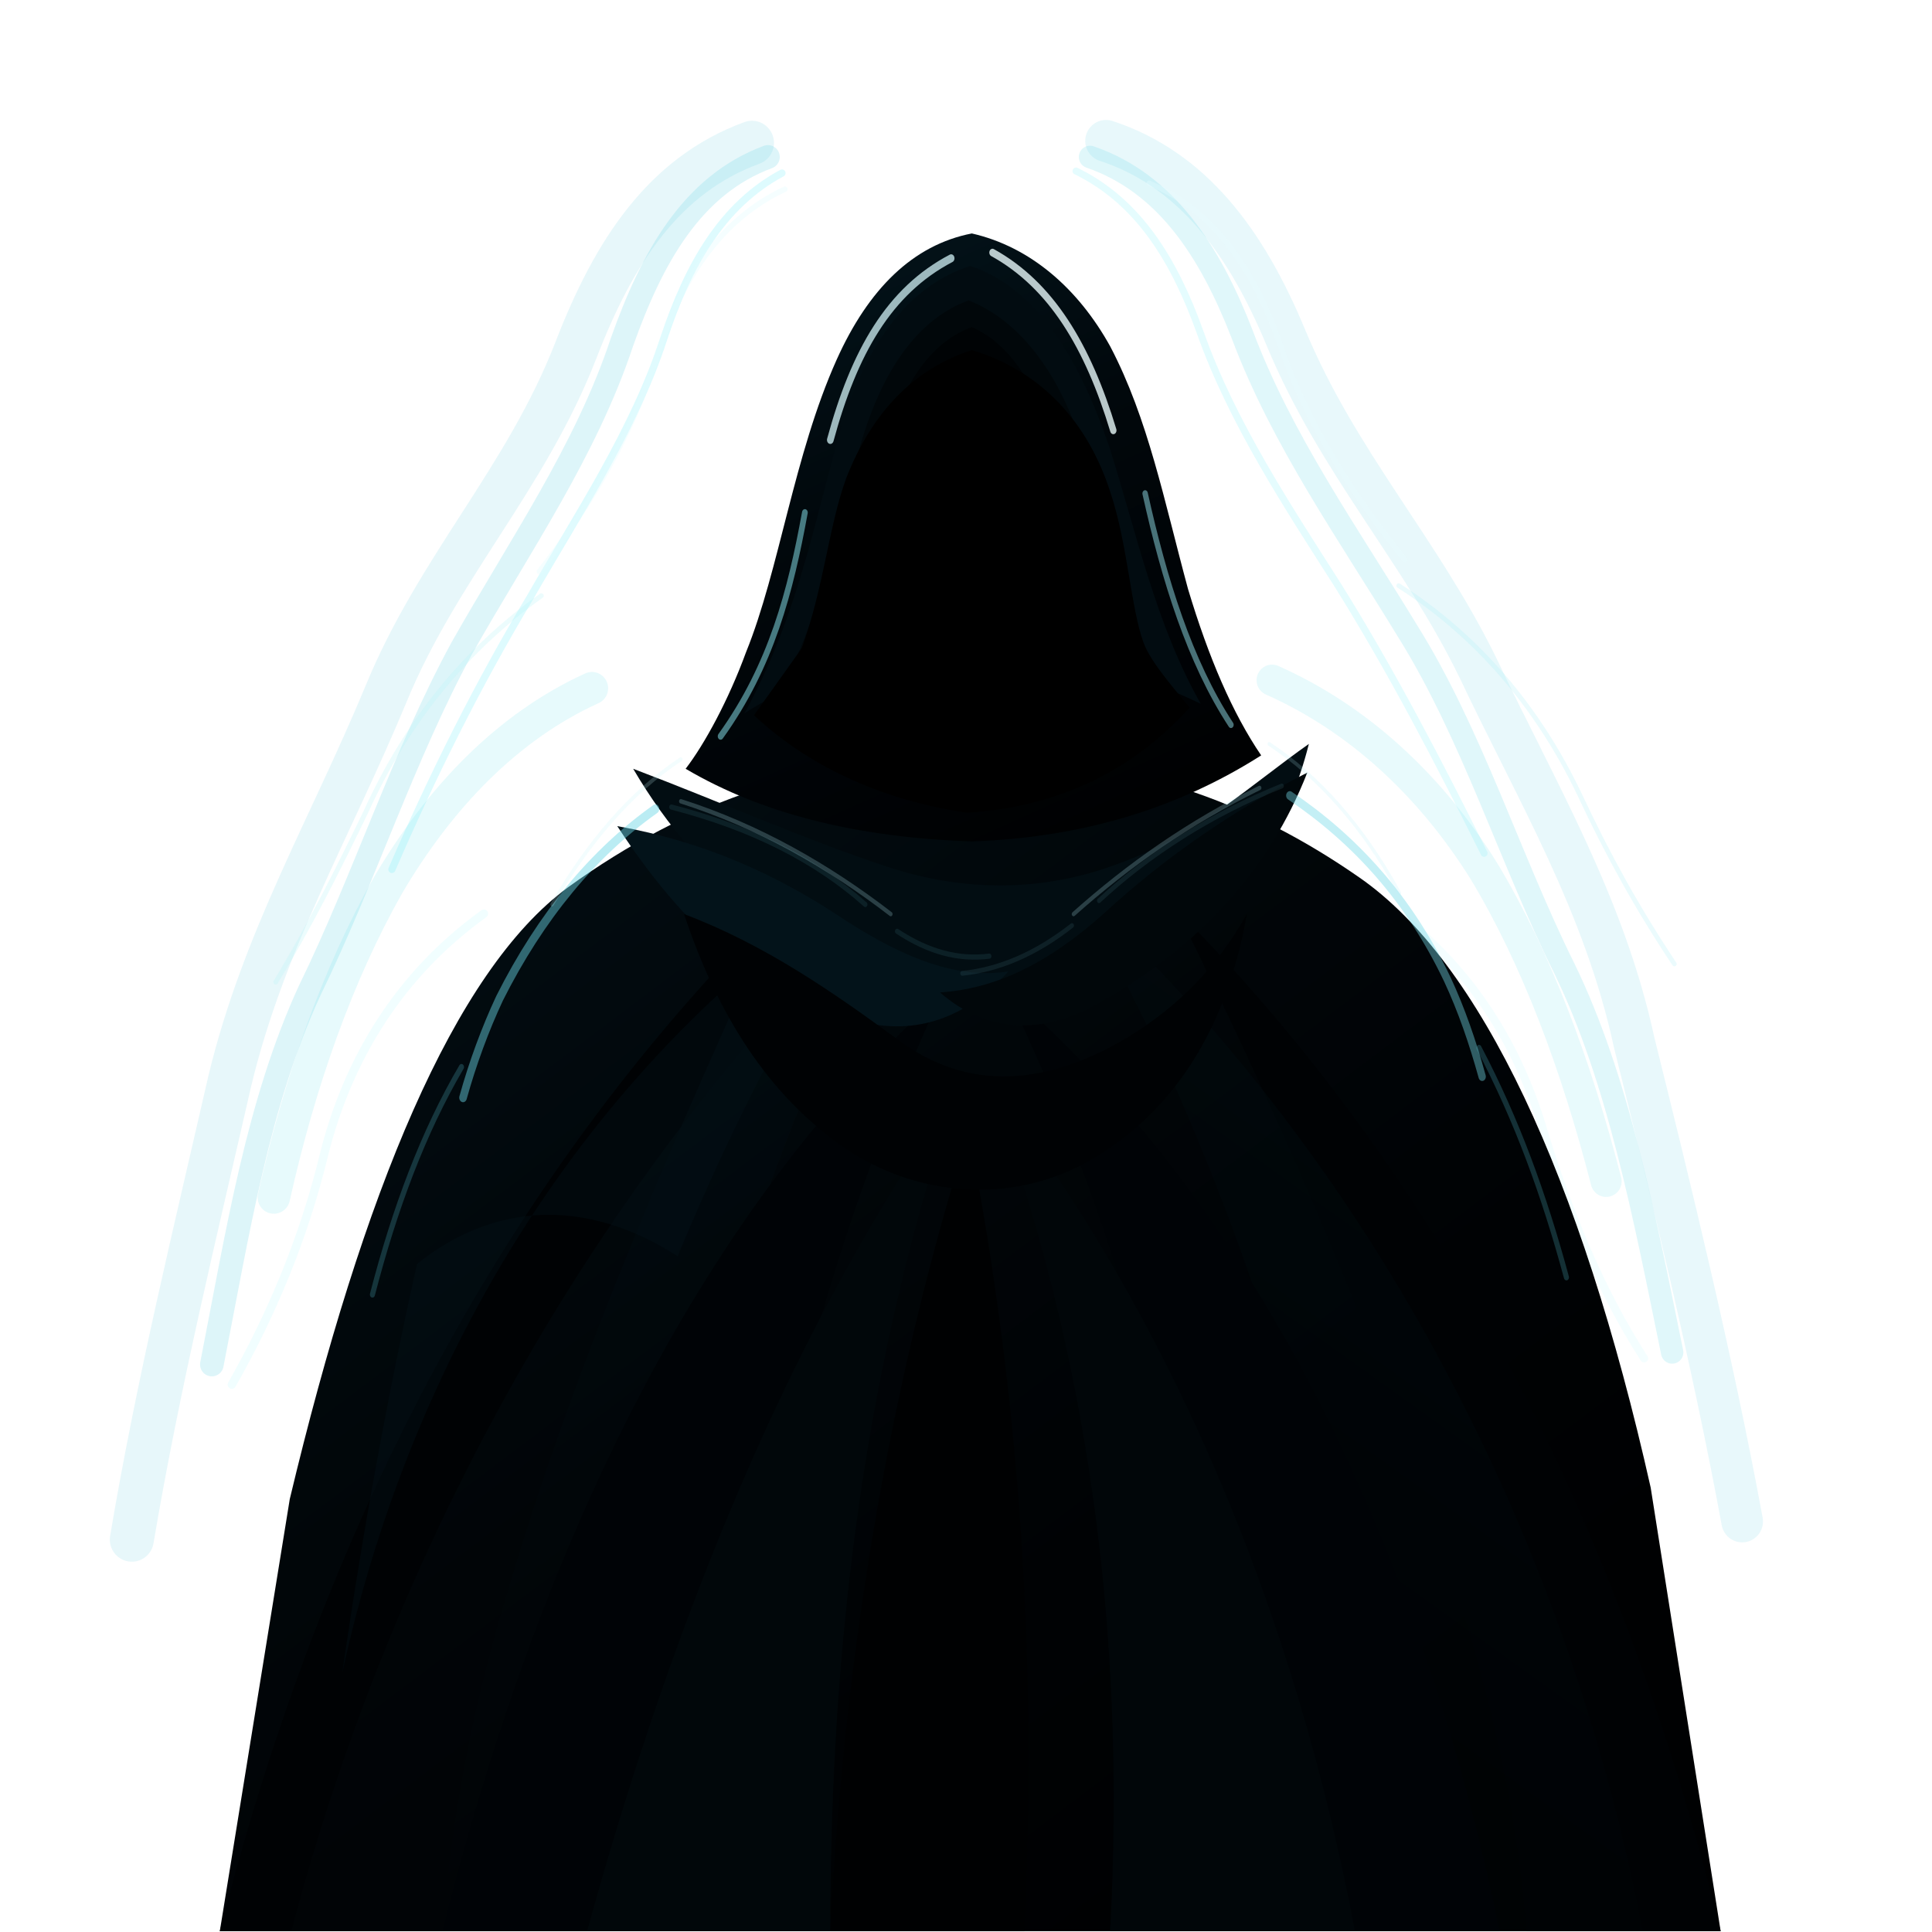
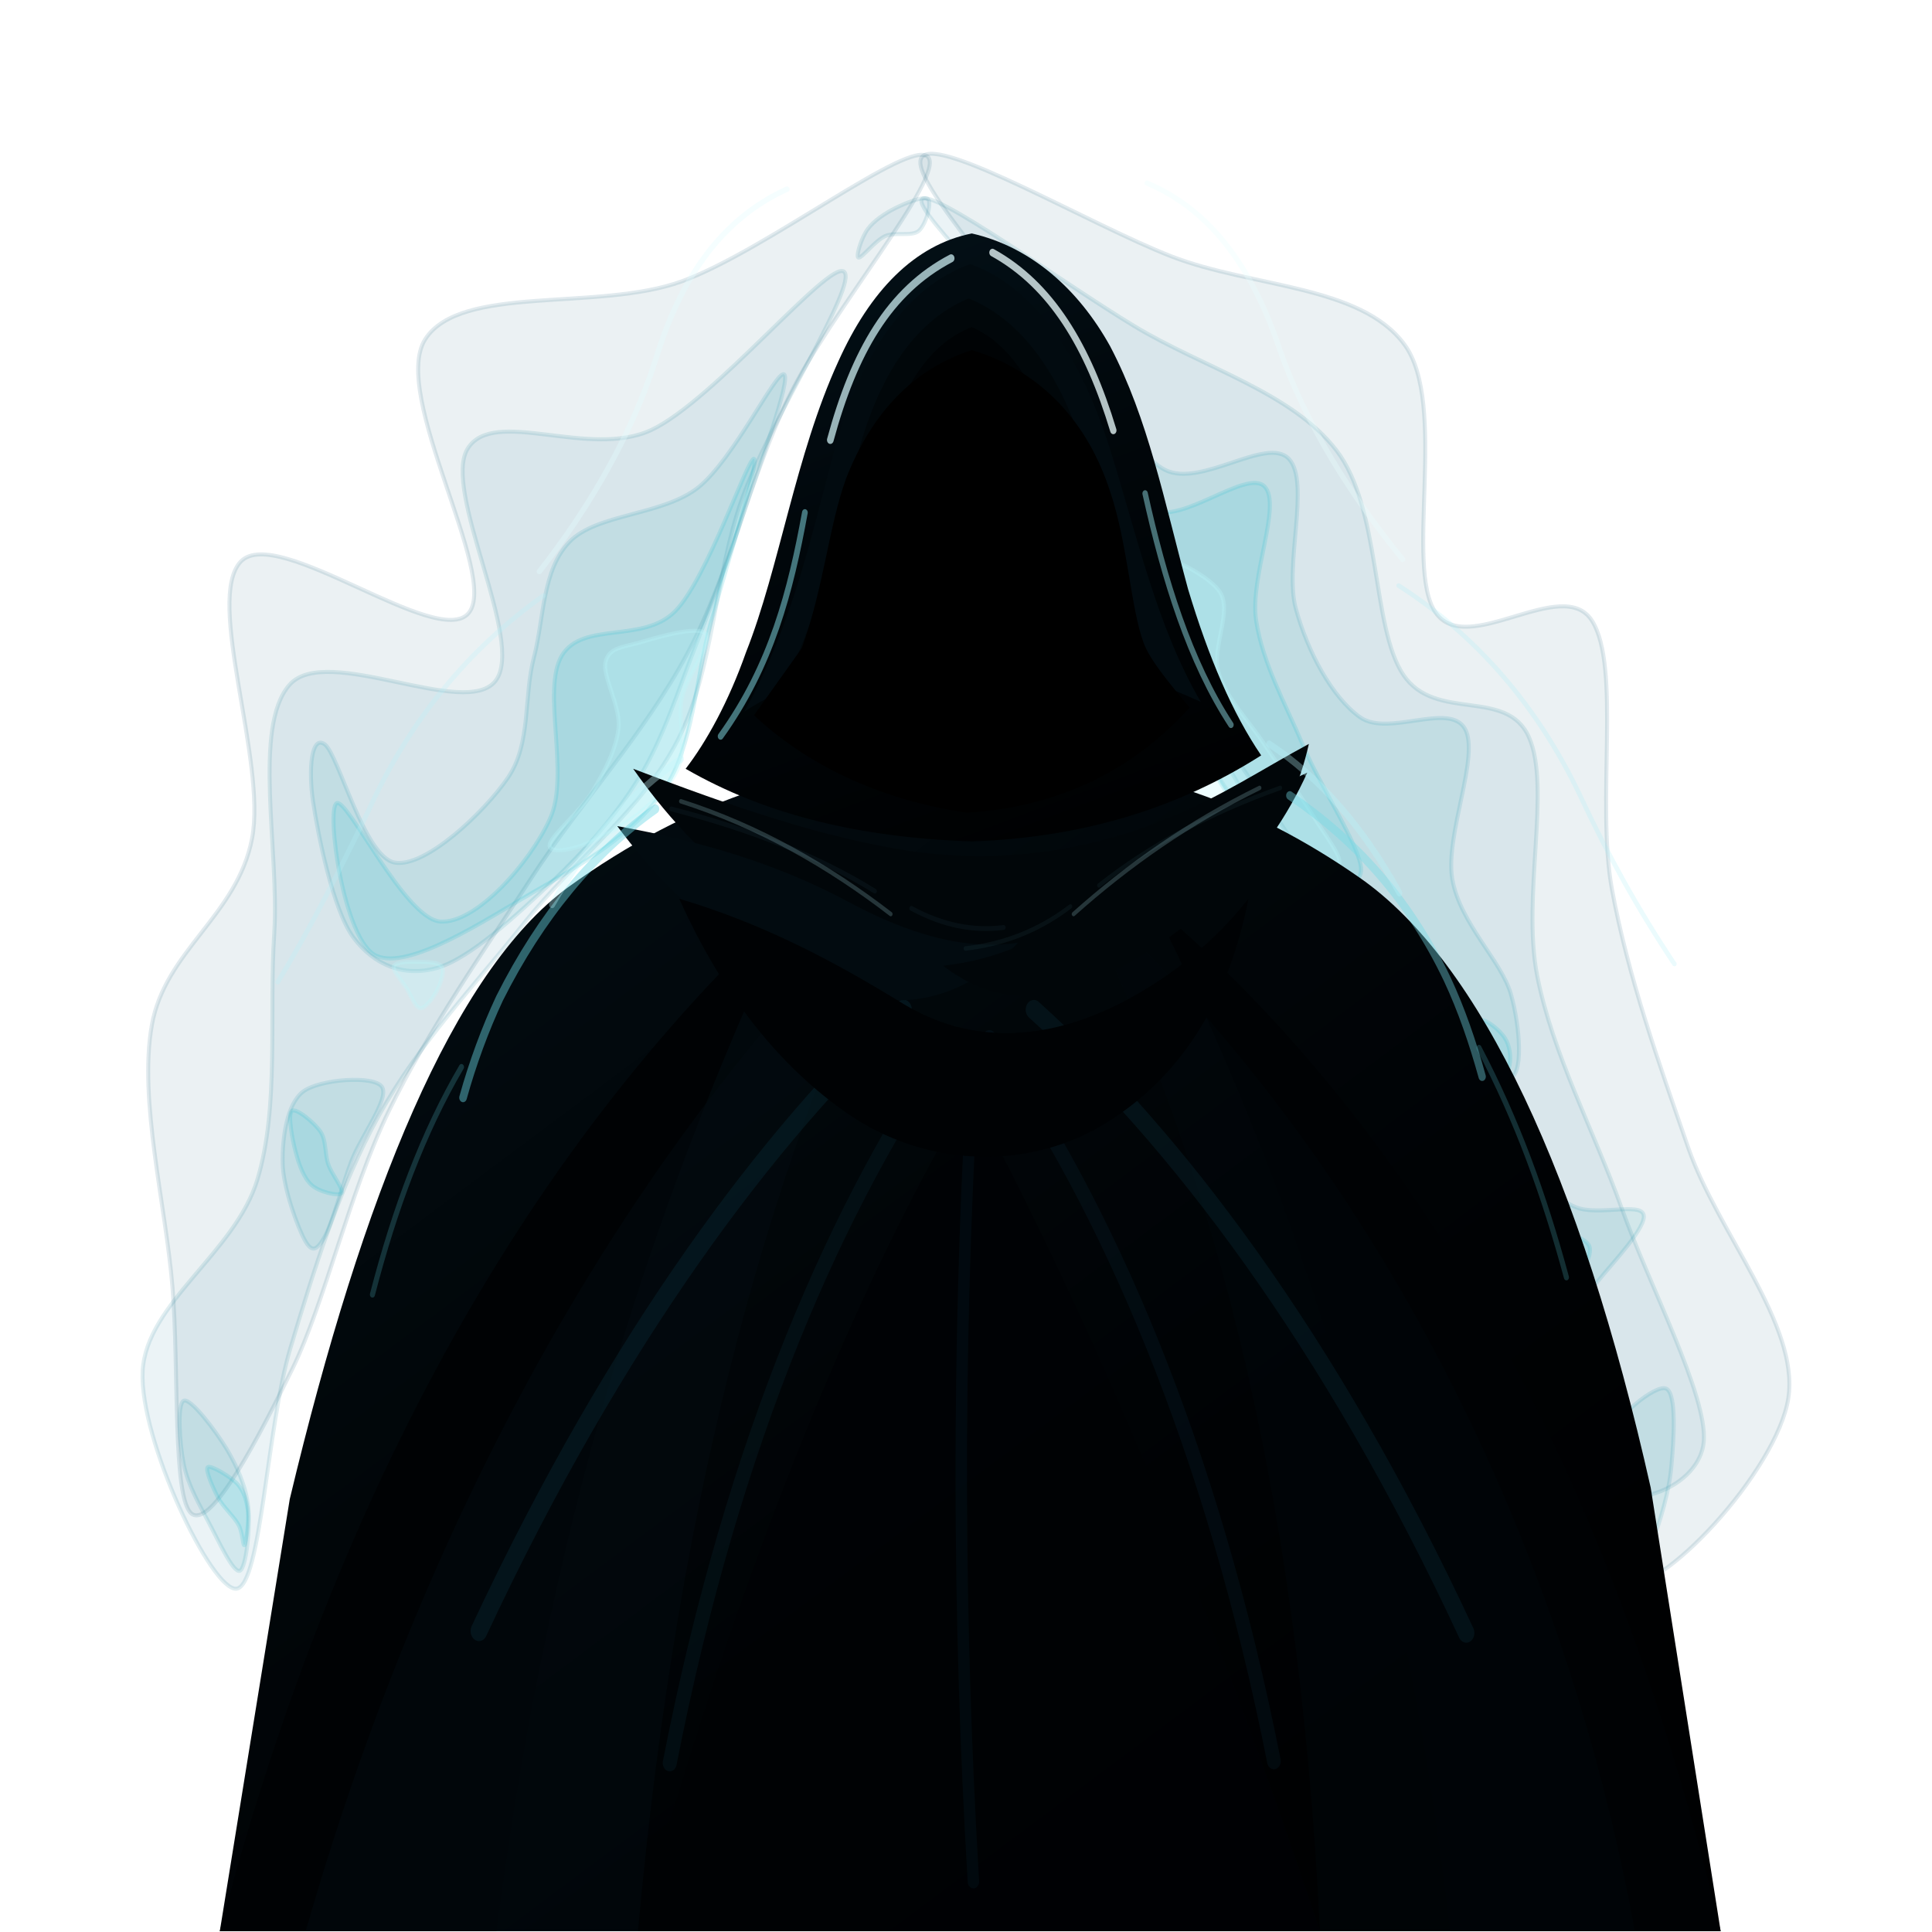
<svg xmlns="http://www.w3.org/2000/svg" viewBox="0 0 96 96" role="img" aria-labelledby="v2012-title v2012-desc" data-brand-v20-candidate="v20.12-reference-spectral-volume" data-brand-reference-decision="not-reference-approved">
  <defs>
-     <linearGradient id="c12" x1="25" y1="37" x2="62" y2="96" gradientUnits="userSpaceOnUse">
-       <stop stop-color="#020c11" />
+     <linearGradient id="c12" x1="25" y1="38" x2="61" y2="96" gradientUnits="userSpaceOnUse">
+       <stop stop-color="#020b10" />
      <stop offset=".34" stop-color="#010609" />
      <stop offset=".72" stop-color="#000204" />
      <stop offset="1" stop-color="#000102" />
    </linearGradient>
-     <linearGradient id="h12" x1="42" y1="7" x2="54" y2="39" gradientUnits="userSpaceOnUse">
-       <stop stop-color="#03131a" />
-       <stop offset=".38" stop-color="#01080c" />
-       <stop offset=".75" stop-color="#000306" />
+     <linearGradient id="h12" x1="43" y1="7" x2="53" y2="39" gradientUnits="userSpaceOnUse">
+       <stop stop-color="#031017" />
+       <stop offset=".42" stop-color="#01070b" />
+       <stop offset=".78" stop-color="#000305" />
      <stop offset="1" stop-color="#000102" />
    </linearGradient>
-     <linearGradient id="l12" x1="11" y1="45" x2="43" y2="96" gradientUnits="userSpaceOnUse">
-       <stop stop-color="#03131a" />
-       <stop offset=".5" stop-color="#01070a" />
-       <stop offset="1" stop-color="#000204" />
+     <linearGradient id="a12l" x1="40" y1="12" x2="9" y2="76" gradientUnits="userSpaceOnUse">
+       <stop stop-color="#5fe6f5" stop-opacity=".38" />
+       <stop offset=".45" stop-color="#20a9c8" stop-opacity=".2" />
+       <stop offset="1" stop-color="#0a5e7c" stop-opacity="0" />
    </linearGradient>
-     <linearGradient id="r12" x1="85" y1="44" x2="54" y2="96" gradientUnits="userSpaceOnUse">
-       <stop stop-color="#021017" />
-       <stop offset=".5" stop-color="#010609" />
-       <stop offset="1" stop-color="#000204" />
+     <linearGradient id="a12r" x1="56" y1="11" x2="88" y2="76" gradientUnits="userSpaceOnUse">
+       <stop stop-color="#69e9f7" stop-opacity=".36" />
+       <stop offset=".48" stop-color="#22abc9" stop-opacity=".19" />
+       <stop offset="1" stop-color="#0a5e7c" stop-opacity="0" />
    </linearGradient>
  </defs>
-   <g data-brand-field-rear="" data-brand-depth="far" aria-hidden="true" fill="none" stroke-linecap="round" stroke-linejoin="round" transform="translate(-1.6 0) scale(.994 1)">
-     <path d="M39.2 7.1C34.8 8.7 32.3 12.5 30.4 17.4C27.9 23.8 23.5 28.2 20.9 34.5C18.1 41.2 14.8 46.7 13.1 53.7C11.4 61.1 9.5 68.8 8.2 76.5" stroke="#36b9d5" stroke-opacity=".12" stroke-width="2.2" />
-     <path d="M40 7.8C36.2 9.2 34.2 12.8 32.7 17C30.9 22.4 27.6 27.1 24.7 32.2C21.8 37.5 19.8 43.7 17.1 49.2C14.5 54.8 13.5 61.2 12.2 67.8" stroke="#55d0e4" stroke-opacity=".2" stroke-width="1.18" />
-     <path d="M40.7 8.6C37.7 10.2 36 13.2 34.8 16.8C33.3 21.4 30.4 25.7 28.1 29.7C25.5 34 23.2 38.6 21.2 43.2" stroke="#b7f6fc" stroke-opacity=".46" stroke-width=".36" />
-     <path d="M31.2 34.2C27 36.1 23.6 39.6 21 44C18.5 48.4 16.6 53.7 15.3 59.5" stroke="#67dbea" stroke-opacity=".16" stroke-width="1.62" />
-     <path d="M25.8 45.4C21.6 48.4 19 52.6 17.8 57.4C16.8 61.5 15.2 65.3 13.2 68.8" stroke="#d0fbff" stroke-opacity=".3" stroke-width=".42" />
-     <path d="M56.9 7C61.2 8.4 63.9 12 65.9 16.8C68.5 23 72.6 27.3 75.5 33.2C78.4 39.3 81.8 44.9 83.3 51.8C85.1 59 87.2 67.5 88.7 75.6" stroke="#3dc0da" stroke-opacity=".12" stroke-width="2.08" />
-     <path d="M56.1 7.8C59.9 9.1 62.1 12.5 63.7 16.6C65.7 21.9 69 26.5 72 31.4C75.2 36.5 77.1 42.7 79.8 48.1C82.5 53.6 83.8 60.4 85.2 67.2" stroke="#5dd4e6" stroke-opacity=".19" stroke-width="1.12" />
-     <path d="M55.4 8.5C58.5 10 60.3 12.9 61.6 16.5C63.2 21 66 25.2 68.5 29.1C71.2 33.4 73.6 38 75.8 42.4" stroke="#c4f8fd" stroke-opacity=".44" stroke-width=".35" />
-     <path d="M65.2 33.8C69.5 35.7 73.1 39 75.8 43.3C78.4 47.6 80.4 52.9 81.9 58.7" stroke="#6ddcea" stroke-opacity=".16" stroke-width="1.55" />
-     <path d="M70.4 44.6C74.7 47.5 77.4 51.5 78.8 56.3C80 60.2 81.6 64.1 83.8 67.5" stroke="#d7fcff" stroke-opacity=".28" stroke-width=".4" />
+   <g data-brand-field-rear="" data-brand-depth="far" transform="translate(-1.6 0) scale(.994 1)" aria-hidden="true" stroke-linejoin="round">
+     <path d="M48 7.8C47.11 6.85 39.88 12.47 35.69 13.98C31.5 15.49 24.65 14.11 22.87 16.85C21.1 19.6 26.58 28.61 25.04 30.46C23.51 32.3 15.46 26.03 13.65 27.9C11.85 29.77 14.95 37.82 14.21 41.66C13.47 45.5 9.86 47.23 9.2 50.94C8.53 54.66 9.9 59.9 10.23 63.94C10.57 67.99 10.21 74.55 11.21 75.23C12.21 75.91 14.58 71.35 16.23 68.01C17.87 64.67 19.06 59.28 21.05 55.2C23.05 51.13 25.73 47.35 28.21 43.57C30.7 39.78 33.83 36.45 35.97 32.47C38.11 28.49 39.05 23.81 41.06 19.7C43.06 15.58 48.89 8.75 48 7.8Z" fill="#07516f" fill-opacity=".08" stroke="#07516f" stroke-opacity=".12" stroke-width=".2" />
+     <path d="M47.7 7.8C46.84 8.85 53.01 15.09 55.01 19.05C57.01 23.01 57.74 27.62 59.7 31.55C61.66 35.47 64.32 38.92 66.76 42.58C69.21 46.23 72.21 49.62 74.38 53.47C76.54 57.32 78.38 61.45 79.76 65.66C81.14 69.88 80.79 78.13 82.67 78.76C84.54 79.39 90.45 73.09 91.01 69.46C91.56 65.84 87.47 61.23 86 57.02C84.53 52.8 83 48.55 82.19 44.19C81.39 39.83 82.66 33.14 81.19 30.84C79.72 28.55 74.93 32.72 73.37 30.43C71.8 28.15 74.01 20.06 71.81 17.11C69.62 14.16 64.19 14.29 60.17 12.74C56.15 11.19 48.56 6.75 47.7 7.8Z" fill="#07516f" fill-opacity=".08" stroke="#07516f" stroke-opacity=".12" stroke-width=".2" />
+     <path d="M43.8 13.5C43.05 12.92 37.31 19.89 34.18 21.36C31.05 22.82 26.29 20.21 24.99 22.29C23.69 24.37 27.88 31.86 26.39 33.82C24.91 35.78 17.92 31.94 16.08 34.03C14.23 36.12 15.58 42.26 15.32 46.36C15.05 50.45 15.58 54.97 14.48 58.6C13.39 62.23 8.91 64.75 8.74 68.14C8.57 71.53 12.21 79.12 13.44 78.94C14.67 78.75 14.94 70.93 16.12 67.01C17.3 63.1 18.58 58.98 20.54 55.45C22.49 51.92 25.35 48.95 27.84 45.83C30.34 42.72 33.69 40.27 35.49 36.77C37.3 33.27 37.31 28.7 38.69 24.82C40.07 20.94 44.55 14.08 43.8 13.5ZM48 9.9C47.8 9.71 46.85 10.1 46.35 10.35C45.85 10.6 45.29 10.97 44.99 11.38C44.68 11.79 44.38 12.74 44.52 12.8C44.67 12.86 45.35 11.96 45.86 11.73C46.36 11.51 47.19 11.77 47.54 11.47C47.9 11.16 48.2 10.09 48 9.9Z" fill="#08708c" fill-opacity=".08" stroke="#08708c" stroke-opacity=".12" stroke-width=".2" />
+     <path d="M47.7 9.9C47.2 10.47 53.34 16.09 55.29 19.61C57.24 23.12 57.76 27.37 59.4 31C61.03 34.63 62.84 38.1 65.08 41.39C67.33 44.67 70.65 47.35 72.87 50.73C75.1 54.12 77.01 57.9 78.45 61.72C79.89 65.54 80.12 72 81.51 73.65C82.9 75.3 86.59 73.9 86.78 71.63C86.97 69.36 84.06 63.88 82.67 60.02C81.28 56.16 79.22 52.37 78.45 48.47C77.68 44.57 79.16 39.12 78.04 36.63C76.93 34.14 73.37 35.91 71.76 33.53C70.16 31.16 70.66 25.26 68.41 22.37C66.17 19.48 61.74 18.27 58.29 16.19C54.84 14.12 48.2 9.33 47.7 9.9Z" fill="#08708c" fill-opacity=".08" stroke="#08708c" stroke-opacity=".12" stroke-width=".2" />
+     <path d="M40.8 18.6C40.41 18.4 38.27 22.85 36.49 24.24C34.7 25.62 31.44 25.52 30.08 26.92C28.71 28.33 28.81 30.71 28.3 32.67C27.78 34.62 28.17 36.93 27.01 38.63C25.85 40.33 22.87 43.14 21.34 42.86C19.82 42.59 18.53 37.5 17.85 36.99C17.17 36.49 17.02 38.24 17.26 39.84C17.5 41.44 18.25 45.21 19.28 46.59C20.31 47.96 21.8 48.56 23.44 48.1C25.08 47.65 27.45 45.46 29.14 43.88C30.83 42.29 32.38 40.56 33.59 38.59C34.79 36.63 35.52 34.27 36.39 32.08C37.26 29.88 38.08 27.66 38.81 25.41C39.55 23.17 41.19 18.8 40.8 18.6ZM20.7 54C20.3 53.42 17.59 53.62 16.76 54.24C15.94 54.87 15.72 56.54 15.74 57.77C15.75 59.01 16.5 61.01 16.85 61.63C17.2 62.25 17.44 62.14 17.82 61.49C18.21 60.84 18.69 58.96 19.17 57.71C19.65 56.46 21.1 54.58 20.7 54ZM10.8 69.6C10.45 69.74 10.59 71.78 10.8 72.79C11.01 73.81 11.61 74.82 12.07 75.7C12.54 76.57 13.27 78.18 13.6 78.05C13.92 77.91 14.13 75.89 14.02 74.88C13.91 73.87 13.46 72.86 12.93 71.98C12.39 71.1 11.15 69.46 10.8 69.6Z" fill="#0b91a8" fill-opacity=".11" stroke="#0b91a8" stroke-opacity=".13" stroke-width=".2" />
+     <path d="M55.2 17.4C54.83 17.6 56.83 22.16 57.65 24.54C58.47 26.92 59.27 29.3 60.1 31.68C60.93 34.05 61.38 36.71 62.64 38.78C63.9 40.85 66.01 42.29 67.69 44.09C69.36 45.89 71.14 48 72.7 49.58C74.25 51.16 76.3 53.59 77.04 53.56C77.78 53.53 77.61 51.04 77.14 49.4C76.67 47.75 74.6 45.89 74.21 43.69C73.83 41.49 75.61 37.55 74.84 36.21C74.07 34.86 71.01 36.63 69.6 35.64C68.19 34.64 66.98 32.39 66.39 30.25C65.79 28.11 67.13 23.95 66.04 22.8C64.95 21.65 61.65 24.25 59.85 23.35C58.04 22.45 55.57 17.2 55.2 17.4ZM84.9 69C84.36 68.77 82.36 70.43 81.93 71.47C81.49 72.52 82.14 74 82.3 75.28C82.45 76.55 82.54 78.88 82.86 79.1C83.19 79.32 83.84 77.62 84.23 76.58C84.61 75.54 85.05 74.12 85.16 72.86C85.28 71.6 85.44 69.23 84.9 69ZM77.1 57.9C76.82 58.15 78.31 60.27 78.75 61.52C79.19 62.76 79.28 65.01 79.74 65.36C80.2 65.71 80.84 64.46 81.52 63.62C82.19 62.79 83.96 60.95 83.77 60.35C83.59 59.75 81.53 60.41 80.42 60C79.31 59.59 77.38 57.65 77.1 57.9Z" fill="#0b91a8" fill-opacity=".11" stroke="#0b91a8" stroke-opacity=".13" stroke-width=".2" />
+     <path d="M39.3 22.8C39.01 22.69 36.97 28.73 35.37 30.36C33.77 31.99 30.75 30.85 29.7 32.57C28.66 34.29 30.12 38.49 29.1 40.69C28.09 42.9 25.39 45.92 23.62 45.79C21.84 45.66 18.97 39.62 18.44 39.91C17.9 40.19 18.78 46.75 20.42 47.49C22.05 48.23 25.84 45.73 28.24 44.35C30.64 42.98 33.33 41.45 34.81 39.23C36.29 37.01 36.37 33.77 37.12 31.03C37.87 28.3 39.59 22.91 39.3 22.8ZM16.2 55.2C15.99 55.37 16.22 56.63 16.39 57.24C16.55 57.86 16.8 58.55 17.19 58.89C17.57 59.23 18.55 59.46 18.68 59.28C18.82 59.11 18.19 58.36 18.02 57.85C17.84 57.34 17.93 56.67 17.63 56.23C17.33 55.79 16.41 55.03 16.2 55.2ZM12 72.9C11.84 73.01 12.26 73.94 12.51 74.42C12.77 74.89 13.31 75.36 13.53 75.76C13.75 76.15 13.75 76.88 13.83 76.77C13.91 76.66 14.06 75.58 14 75.08C13.94 74.57 13.81 74.11 13.48 73.74C13.14 73.38 12.16 72.79 12 72.9Z" fill="#24bfd0" fill-opacity=".16" stroke="#24bfd0" stroke-opacity=".18" stroke-width=".2" />
+     <path d="M56.1 19.2C55.92 19.27 57.37 23.58 58.09 25.74C58.81 27.9 59.71 30 60.44 32.16C61.17 34.31 61.43 36.78 62.48 38.66C63.54 40.53 65.57 42.65 66.77 43.41C67.96 44.17 69.65 44.27 69.65 43.2C69.64 42.13 67.61 39.08 66.74 37.02C65.86 34.95 64.72 32.95 64.4 30.81C64.08 28.67 65.7 25.09 64.83 24.18C63.95 23.26 60.62 26.14 59.16 25.31C57.71 24.48 56.28 19.13 56.1 19.2ZM78 60C77.88 60.1 78.62 61.06 78.81 61.63C79 62.2 78.87 63.08 79.13 63.41C79.39 63.74 80.02 63.84 80.35 63.6C80.67 63.35 81.21 62.38 81.07 61.95C80.93 61.52 80.02 61.33 79.51 61.01C79 60.68 78.12 59.9 78 60ZM75.6 50.7C75.33 50.8 75.22 51.66 75.19 52.15C75.17 52.64 75.27 53.28 75.45 53.63C75.64 53.98 76.03 54.36 76.29 54.24C76.56 54.13 76.98 53.39 77.07 52.95C77.16 52.5 77.08 51.94 76.83 51.57C76.59 51.19 75.87 50.6 75.6 50.7ZM84 74.1C83.79 73.94 82.89 74.29 82.59 74.57C82.29 74.85 82.2 75.33 82.2 75.77C82.2 76.2 82.42 76.99 82.59 77.18C82.76 77.36 83 77.15 83.21 76.88C83.42 76.61 83.74 76.02 83.87 75.55C84.01 75.09 84.21 74.26 84 74.1Z" fill="#24bfd0" fill-opacity=".16" stroke="#24bfd0" stroke-opacity=".18" stroke-width=".2" />
+     <path d="M36.9 31.5C36.54 31.04 34.36 31.7 33.53 31.94C32.69 32.17 32.05 32.19 31.88 32.89C31.71 33.6 32.64 35.1 32.53 36.17C32.42 37.24 31.81 38.35 31.24 39.31C30.66 40.28 29.18 41.5 29.09 41.95C29 42.4 29.93 42.28 30.69 42.02C31.45 41.75 32.83 41.01 33.65 40.34C34.46 39.67 35.23 38.95 35.57 38.01C35.91 37.07 35.48 35.77 35.7 34.68C35.92 33.6 37.26 31.96 36.9 31.5ZM21.3 48C21.2 48.22 21.71 48.75 21.93 49.1C22.15 49.45 22.37 50.08 22.62 50.1C22.87 50.12 23.27 49.57 23.45 49.23C23.63 48.89 23.85 48.28 23.7 48.04C23.55 47.8 22.95 47.8 22.55 47.79C22.15 47.78 21.4 47.78 21.3 48Z" fill="#b9f6fb" fill-opacity=".26" stroke="#b9f6fb" stroke-opacity=".28" stroke-width=".2" />
+     <path d="M58.8 27.6C58.36 27.97 59.53 30.32 59.97 31.65C60.41 32.99 61.25 34.3 61.43 35.6C61.62 36.91 60.57 38.47 61.08 39.47C61.6 40.47 63.28 41.01 64.51 41.59C65.74 42.18 68.02 43.18 68.47 42.99C68.91 42.8 67.81 41.46 67.2 40.46C66.59 39.45 65.59 38.15 64.81 36.98C64.04 35.81 62.9 34.69 62.53 33.43C62.16 32.17 63.22 30.41 62.6 29.43C61.98 28.46 59.24 27.23 58.8 27.6Z" fill="#b9f6fb" fill-opacity=".26" stroke="#b9f6fb" stroke-opacity=".28" stroke-width=".2" />
  </g>
  <g data-brand-figure="" data-brand-depth="base" transform="translate(10.29 4.76) scale(.79 .95)">
    <path data-brand-cloak="" d="M48.1 34.7C38.3 34.5 30.2 36.9 22.7 41.4C15.5 45.8 9.8 57.4 5.2 73.4L.8 96H95.2L90.8 72.8C86.4 56.5 80.1 45.3 72.5 40.9C65.6 36.9 57.8 34.5 48.1 34.7Z" fill="url(#c12)" />
    <g data-brand-folds-far="" data-brand-depth="mid">
-       <path d="M.8 96C6.8 76.4 17.6 57.4 36.1 42.2C29.2 54.9 23.2 66 18.7 78.8C16.6 84.6 15.3 90.4 14.8 96Z" fill="#000204" />
-       <path d="M95.2 96C89.6 77.1 79.3 57.9 61 42.6C68.2 54.7 74.2 66.2 78.8 78.7C81 84.6 82.5 90.4 83 96Z" fill="#000204" />
-       <path d="M5.3 96C11.8 75.5 24.9 55.9 43.5 41.2C36.2 53.6 31.5 65.3 27.7 78.8C25.9 85.1 24.8 90.8 24.6 96Z" fill="url(#l12)" opacity=".55" />
-       <path d="M90.3 96C85.7 76 73.8 56.1 54.6 41.4C62.6 53.3 67.8 65.4 71.1 78.5C72.8 85.2 73.8 91 73.7 96Z" fill="url(#r12)" opacity=".46" />
-       <path d="M8.5 82.5C13 65.3 24.7 49.6 42.7 40.3C37.1 47.1 33.1 53.7 29.6 60.7C23.8 57.6 18 57.9 13.2 61.1C11.4 67.8 9.8 75 8.5 82.5Z" fill="#021017" opacity=".42" />
+       <path d="M.8 96C7.7 74.1 19.5 55.4 36.9 42.1C28.8 56.5 21.8 73 18.2 96Z" fill="#000204" />
+       <path d="M95.2 96C89 74.5 78.1 55.5 59.5 42.3C67.9 56.4 75 73 78.2 96Z" fill="#000204" />
+       <path d="M6.2 96C13.4 75.1 25.9 55.2 44 40.9C35.6 55.3 29.7 72.4 27.1 96Z" fill="#020b10" opacity=".48" />
+       <path d="M89.8 96C85.2 75.1 73.1 55.1 54.5 41.1C63 55.2 68.6 72.2 70 96Z" fill="#01080c" opacity=".43" />
+       <path d="M27.1 96C33.6 76.5 41.3 61.4 48 52.2C54.4 62.1 62.5 77.1 70 96Z" fill="#000204" opacity=".72" />
    </g>
-     <g data-brand-folds-near="" data-brand-depth="near">
-       <path d="M14.8 96C20.6 76.7 30.5 58.7 46.2 47C38.3 61.1 33.5 77.3 32.6 96Z" fill="#000306" />
-       <path d="M81.3 96C76.5 76.6 66.5 58.5 50.2 46.7C58.4 60.9 63.5 77.2 63.4 96Z" fill="#000306" />
-       <path d="M23.9 96C29.4 79.4 36.9 64.2 47.1 52.2C41.5 66 39.2 80.4 39.2 96Z" fill="#01070a" />
-       <path d="M72.2 96C68.4 79.3 60.6 63.8 49.1 51.5C55.5 65.8 57.8 80.5 56.8 96Z" fill="#010609" />
-       <path d="M39.2 96C40.1 80.8 43.2 66.6 47.9 54.2C51.2 68.3 52.2 82 51.4 96Z" fill="#000102" />
+     <g data-brand-folds-near="" data-brand-depth="near" fill="none" stroke-linecap="round">
+       <path d="M43.8 47.8C35.5 54.2 25.8 64.8 17.1 80.3" stroke="#0b3440" stroke-opacity=".32" stroke-width="1.05" />
+       <path d="M47 49.1C39.7 57.8 33.1 70.2 29.1 87.2" stroke="#082934" stroke-opacity=".28" stroke-width=".88" />
+       <path d="M52 47.8C60.8 54.4 70.6 65 79.2 80.4" stroke="#0a303c" stroke-opacity=".3" stroke-width="1.02" />
+       <path d="M49.2 49.3C56.6 58 63.2 70.7 67.1 87.1" stroke="#082632" stroke-opacity=".26" stroke-width=".86" />
+       <path d="M48.1 52.2C47.2 65.5 47.2 79.5 48.2 93.4" stroke="#061d26" stroke-opacity=".3" stroke-width=".72" />
    </g>
-     <path data-brand-hood="" data-brand-depth="mid" d="M48.1 7.2C44.4 7.8 41.6 10.1 39.6 13.8C36.9 18.8 36 24.8 33.9 29.1C32.8 31.6 31.3 33.9 30.1 35.2C35 37.6 41 38.8 48.1 39C55.2 38.8 61.2 37.2 66.3 34.5C64.5 32.3 63 29.4 61.7 25.8C60.2 21.2 59.2 16.9 56.8 13.1C54.8 10.1 51.8 7.9 48.1 7.2Z" fill="url(#h12)" />
+     <path data-brand-hood="" data-brand-depth="mid" d="M48.1 7.2C44.5 7.8 41.7 10.2 39.7 13.9C37 18.8 36 24.7 33.9 29.1C32.8 31.7 31.4 33.8 30.1 35.2C35.1 37.6 41 38.8 48.1 39C55.2 38.8 61.2 37.2 66.3 34.5C64.5 32.3 63 29.4 61.7 25.8C60.2 21.2 59.2 16.9 56.8 13.1C54.8 10.1 51.8 7.9 48.1 7.2Z" fill="url(#h12)" />
    <g data-brand-hood-layers="" data-brand-depth="near">
-       <path d="M48 8.9C43.9 10 41.1 13.3 39.5 18.5C38 23.1 36.9 27.6 33.8 32.3C38.1 30 42.8 28.9 48 28.8C53.2 28.9 58 30 62.5 31.8C59.7 27.7 58.5 23 56.8 18.5C54.8 13.5 52 10 48 8.9Z" fill="#020c11" />
-       <path d="M47.9 10.7C44.3 11.8 42 15 40.7 19.5C39.6 23.2 38.6 26.8 36.4 30.6C40 28.9 43.8 28 48 27.8C52.2 28 56 28.9 59.8 30.4C57.8 26.9 56.8 23.6 55.5 19.6C54.1 15.1 51.5 11.9 47.9 10.7Z" fill="#01070a" />
-       <path d="M48.1 12.1C45.1 13 43.2 15.8 42 20.2C41.1 23.4 40.2 26.1 38.7 28.8C41.6 27.6 44.6 26.9 48 26.8C51.3 27 54.2 27.7 57.2 29C55.8 26.4 55 23.7 54 20.3C52.8 16 50.9 13.1 48.1 12.1Z" fill="#000305" />
+       <path d="M48 8.8C44 10 41.2 13.4 39.5 18.4C38 23 36.9 27.5 33.8 32.2C38 30 42.7 28.9 48 28.8C53.3 28.9 58 30 62.5 31.7C59.7 27.7 58.5 23 56.8 18.5C54.9 13.5 52 10 48 8.8Z" fill="#020b10" />
+       <path d="M47.9 10.6C44.4 11.8 42 14.9 40.7 19.5C39.6 23.2 38.6 26.8 36.4 30.6C40 28.9 43.8 28 48 27.8C52.2 28 56 28.9 59.8 30.4C57.8 26.9 56.8 23.6 55.5 19.6C54.1 15.1 51.5 11.8 47.9 10.6Z" fill="#01070a" />
+       <path d="M48.1 12.1C45.2 13 43.2 15.8 42 20.2C41.1 23.4 40.2 26.1 38.7 28.8C41.6 27.6 44.6 26.9 48 26.8C51.3 27 54.2 27.7 57.2 29C55.8 26.4 55 23.7 54 20.3C52.8 16 50.9 13.1 48.1 12.1Z" fill="#000305" />
    </g>
    <path data-brand-face-void="" data-brand-depth="counter" d="M48.1 13.3C44.4 14.3 41.8 16.6 40.2 20C39.1 22.5 38.8 25.7 37.4 28.9L34.4 32.4C37.6 34.9 42.1 36.8 47.8 37.5C53.4 37.2 58.1 35.4 61.8 32C60.4 30.6 59.3 29.5 58.9 28.6C58.1 26.8 57.9 23.4 56.8 20.7C55.4 17.1 52.5 14.4 48.1 13.3Z" fill="#000" />
    <g data-brand-cowl="" data-brand-depth="near">
-       <path d="M26.8 35.2C32.2 36.9 37.6 38.9 42.7 40.3C47.7 41.7 52.7 41.6 57.2 40.2C62.3 38.7 65.7 36 69.3 33.9C68 38.2 65.3 41.6 61.2 44.3C56.2 47.4 50.8 48 45.1 46.7C37.2 45 31.1 41.3 26.8 35.2Z" fill="#020d12" />
-       <path d="M25.8 38.2C31.2 39 35.8 40.7 40.1 43.1C44 45.2 47.3 46.2 50.4 45.8C47.8 48.2 44.6 49.2 41 48.4C34.6 47.1 29.9 43.4 25.8 38.2Z" fill="#03131a" />
-       <path d="M69.2 35.4C64.5 37.4 60.3 39.8 56.5 42.7C52.9 45.4 49.6 46.7 46.1 46.9C49 49 52.5 49.2 56.2 47.4C62.4 44.5 66.8 40.5 69.2 35.4Z" fill="#01070a" />
-       <path d="M30 42.8C35.1 44.4 39.4 46.9 43.5 49.4C47.9 52.1 52.8 51.8 58 49.2C61.1 47.6 63.5 45.6 65.4 42.8C64.2 48.5 61.1 52.8 56.1 55.4C51 58.1 44.5 57.7 39.7 54.8C35.4 52.2 32.2 48.3 30 42.8Z" fill="#000204" />
-       <path d="M29.2 37.2C34.3 38.3 38.3 40 41.4 42.3M43.4 43.7C45.4 44.8 47.3 45.2 49.2 45" fill="none" stroke="#3a7584" stroke-opacity=".18" stroke-width=".27" stroke-linecap="round" />
-       <path d="M67.6 36.1C63.1 37.6 59.2 39.7 56.1 42.1M54.4 43.4C52.1 44.9 49.8 45.7 47.5 45.9" fill="none" stroke="#4c8794" stroke-opacity=".16" stroke-width=".25" stroke-linecap="round" />
+       <path d="M26.8 35.2C33.1 37.2 38.7 38.8 44.2 39.5C49.9 40.2 55.4 39.5 60.4 37.8C63.7 36.7 66.4 35.2 69.3 33.9C68.2 38 65.3 41.2 61.1 43.6C56.5 46.3 51.2 47 45.5 45.9C37.9 44.5 31.6 40.9 26.8 35.2Z" fill="#010609" />
+       <path d="M25.8 38.2C31.2 39 35.9 40.2 40.2 42.1C44.2 43.9 47.7 44.7 51 44.3C48.3 46.7 45 47.8 41.3 47.1C35 46 30.1 43 25.8 38.2Z" fill="#020b10" />
+       <path d="M69.2 35.4C64.6 37.2 60.5 39.1 56.7 41.6C53.1 44 49.7 45.2 46.3 45.5C49.2 47.4 52.7 47.6 56.3 46.1C62.3 43.6 66.7 40 69.2 35.4Z" fill="#010609" />
+       <path d="M29.7 42C35 43.3 39.5 45.3 43.8 47.5C48 49.6 52.7 49.5 57.6 47.4C60.8 46 63.4 44.2 65.5 42C64.2 47.5 61.1 51.5 56.2 53.9C51.2 56.3 45 55.9 40.4 53.3C36 50.8 32.4 47 29.7 42Z" fill="#000204" />
+       <path d="M29.2 37.3C34.3 38.4 38.5 39.8 42 41.6M44.3 42.5C46.3 43.4 48.2 43.7 50.1 43.5" fill="none" stroke="#356d7a" stroke-opacity=".1" stroke-width=".25" stroke-linecap="round" />
+       <path d="M67.5 36.2C63.1 37.5 59.3 39.2 56.1 41.3M54.3 42.4C52.1 43.8 49.8 44.4 47.7 44.6" fill="none" stroke="#447e8a" stroke-opacity=".095" stroke-width=".23" stroke-linecap="round" />
    </g>
    <g data-brand-rim="" data-brand-depth="front" fill="none" stroke-linecap="round" stroke-linejoin="round">
-       <path d="M46.8 8.5C42.9 10.2 40.7 13.4 39.2 18" stroke="#d8fbff" stroke-opacity=".72" stroke-width=".42" />
-       <path d="M49.4 8.2C53.1 9.9 55.4 13.1 57 17.5" stroke="#edfeff" stroke-opacity=".78" stroke-width=".4" />
-       <path d="M37.6 21.8C36.7 25.9 35.5 29.8 32.3 33.5" stroke="#89e4ef" stroke-opacity=".52" stroke-width=".36" />
-       <path d="M59 20.8C60.2 25.3 61.8 29.6 64.4 32.9" stroke="#99eaf3" stroke-opacity=".48" stroke-width=".34" />
-       <path d="M28.2 37.3C24.3 39.6 21 42.9 18.4 47.2C17.5 48.8 16.7 50.6 16.1 52.4" stroke="#69d5e4" stroke-opacity=".46" stroke-width=".48" />
-       <path d="M68.1 36.6C72.2 38.9 75.6 42 78 46.2C78.9 47.8 79.6 49.5 80.2 51.3" stroke="#74dae7" stroke-opacity=".42" stroke-width=".46" />
-       <path d="M29.8 36.9C34.7 38.2 39.1 40.3 43 42.8M66.2 36.2C61.8 38 58 40.2 54.5 42.8" stroke="#b8f4fa" stroke-opacity=".22" stroke-width=".23" />
-       <path d="M16 50.8C13.6 54.2 11.8 58.2 10.4 62.7M80 49.8C82.4 53.6 84.1 57.5 85.5 61.8" stroke="#57c8d9" stroke-opacity=".23" stroke-width=".32" />
+       <path d="M46.8 8.5C42.9 10.2 40.7 13.4 39.2 18" stroke="#d8fbff" stroke-opacity=".7" stroke-width=".42" />
+       <path d="M49.4 8.2C53.1 9.9 55.4 13.1 57 17.5" stroke="#edfeff" stroke-opacity=".76" stroke-width=".4" />
+       <path d="M37.6 21.8C36.7 25.9 35.5 29.8 32.3 33.5" stroke="#89e4ef" stroke-opacity=".5" stroke-width=".36" />
+       <path d="M59 20.8C60.2 25.3 61.8 29.6 64.4 32.9" stroke="#99eaf3" stroke-opacity=".46" stroke-width=".34" />
+       <path d="M28.2 37.3C24.3 39.6 21 42.9 18.4 47.2C17.5 48.8 16.7 50.6 16.1 52.4" stroke="#69d5e4" stroke-opacity=".44" stroke-width=".48" />
+       <path d="M68.1 36.6C72.2 38.9 75.6 42 78 46.2C78.9 47.8 79.6 49.5 80.2 51.3" stroke="#74dae7" stroke-opacity=".4" stroke-width=".46" />
+       <path d="M29.8 36.9C34.7 38.2 39.1 40.3 43 42.8M66.2 36.2C61.8 38 58 40.2 54.5 42.8" stroke="#b8f4fa" stroke-opacity=".2" stroke-width=".23" />
+       <path d="M16 50.8C13.6 54.2 11.8 58.2 10.4 62.7M80 49.8C82.4 53.6 84.1 57.5 85.5 61.8" stroke="#57c8d9" stroke-opacity=".22" stroke-width=".32" />
    </g>
  </g>
  <g data-brand-field-mid="" data-brand-depth="near" aria-hidden="true" fill="none" stroke-linecap="round" stroke-linejoin="round">
-     <path d="M39 9.4C35.8 10.9 33.8 13.9 32.6 17.8C31.4 21.6 29.3 25.2 26.8 28.4" stroke="#e3fdff" stroke-opacity=".36" stroke-width=".27" />
-     <path d="M26.9 29.6C23.1 32.3 20.2 35.9 18.2 40.3C16.8 43.2 15.4 46 13.7 48.8" stroke="#b5f4fa" stroke-opacity=".25" stroke-width=".24" />
-     <path d="M57.1 9.1C60.4 10.5 62.4 13.5 63.7 17.4C65 21.1 67.2 24.6 69.8 27.8" stroke="#e9feff" stroke-opacity=".34" stroke-width=".26" />
-     <path d="M69.5 29.1C73.4 31.6 76.4 35.1 78.5 39.5C79.9 42.5 81.4 45.2 83.2 47.9" stroke="#a7eef6" stroke-opacity=".23" stroke-width=".23" />
+     <path d="M39.1 9.4C35.8 10.9 33.8 13.9 32.6 17.8C31.4 21.6 29.3 25.2 26.8 28.4" stroke="#e3fdff" stroke-opacity=".34" stroke-width=".27" />
+     <path d="M27 29.6C23.2 32.3 20.3 35.9 18.3 40.3C16.9 43.2 15.5 46 13.8 48.8" stroke="#b5f4fa" stroke-opacity=".24" stroke-width=".24" />
+     <path d="M57 9.1C60.3 10.5 62.3 13.5 63.6 17.4C64.9 21.1 67.1 24.6 69.7 27.8" stroke="#e9feff" stroke-opacity=".32" stroke-width=".26" />
+     <path d="M69.5 29.1C73.4 31.6 76.4 35.1 78.5 39.5C79.9 42.5 81.4 45.2 83.2 47.9" stroke="#a7eef6" stroke-opacity=".22" stroke-width=".23" />
  </g>
  <g data-brand-field-front="" data-brand-depth="front" transform="translate(10.29 4.76) scale(.79 .95)" aria-hidden="true" fill="none" stroke-linecap="round">
-     <path d="M29.8 34.7C26.7 36.4 24 39 21.7 42.3" stroke="#c4f8fd" stroke-opacity=".2" stroke-width=".21" />
-     <path d="M66.8 33.9C69.9 35.6 72.7 38.2 75 41.7" stroke="#b5f3fa" stroke-opacity=".18" stroke-width=".2" />
+     <path d="M29.8 34.7C26.7 36.4 24 39 21.7 42.3" stroke="#c4f8fd" stroke-opacity=".34" stroke-width=".38" />
+     <path d="M66.8 33.9C69.9 35.6 72.7 38.2 75 41.7" stroke="#b5f3fa" stroke-opacity=".32" stroke-width=".36" />
  </g>
</svg>
